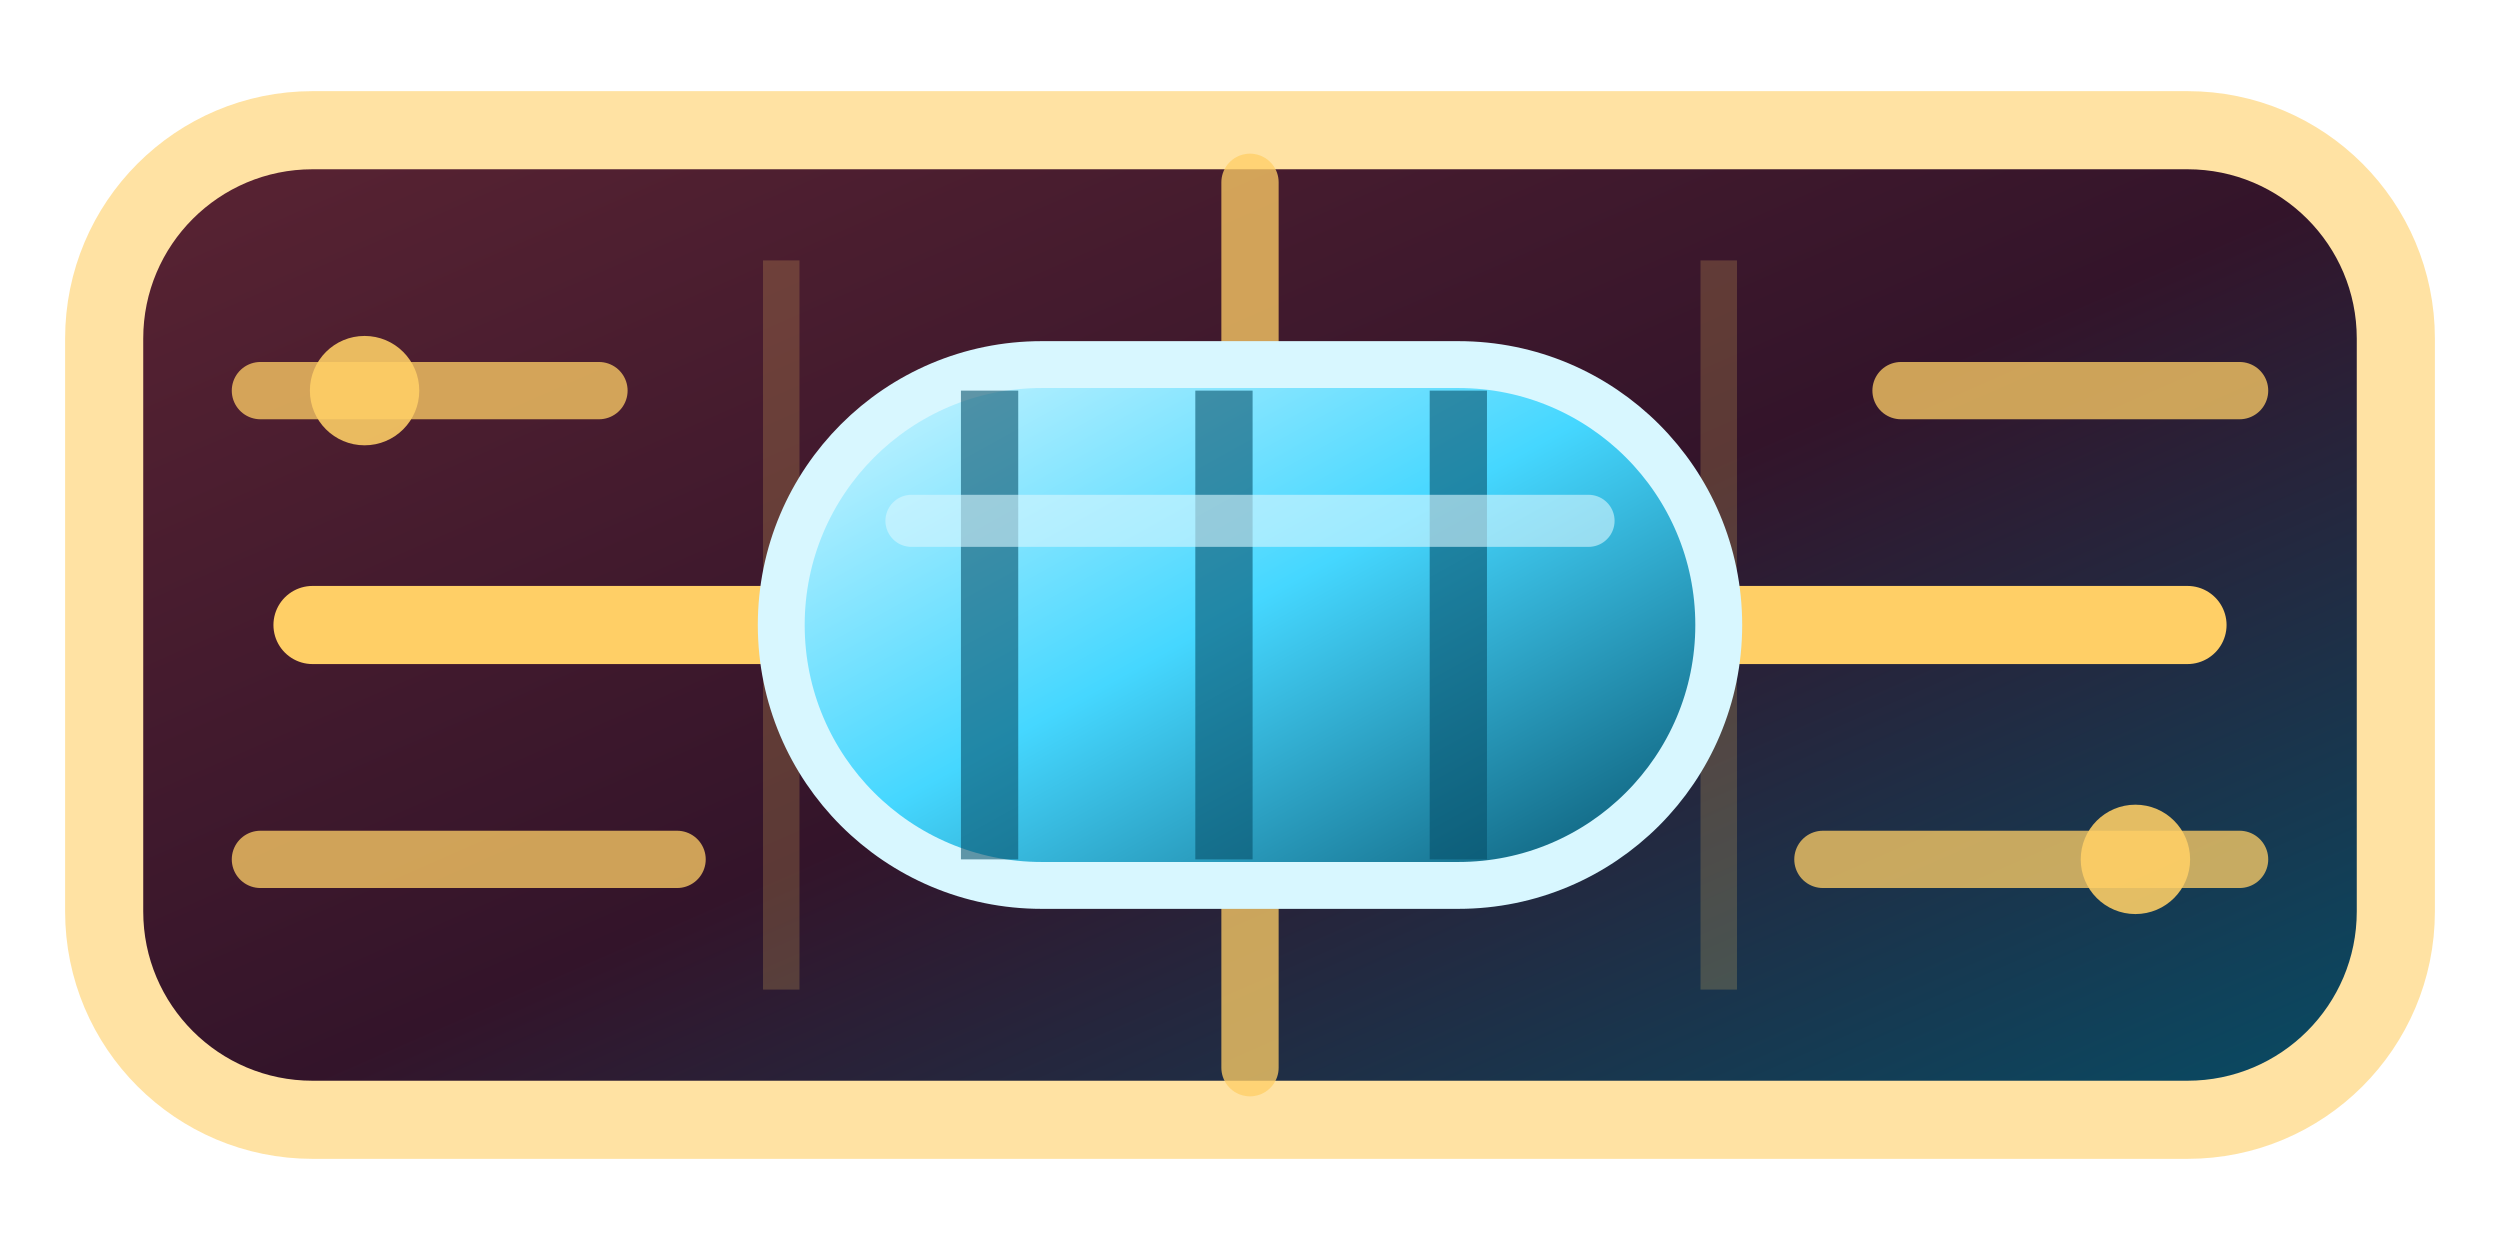
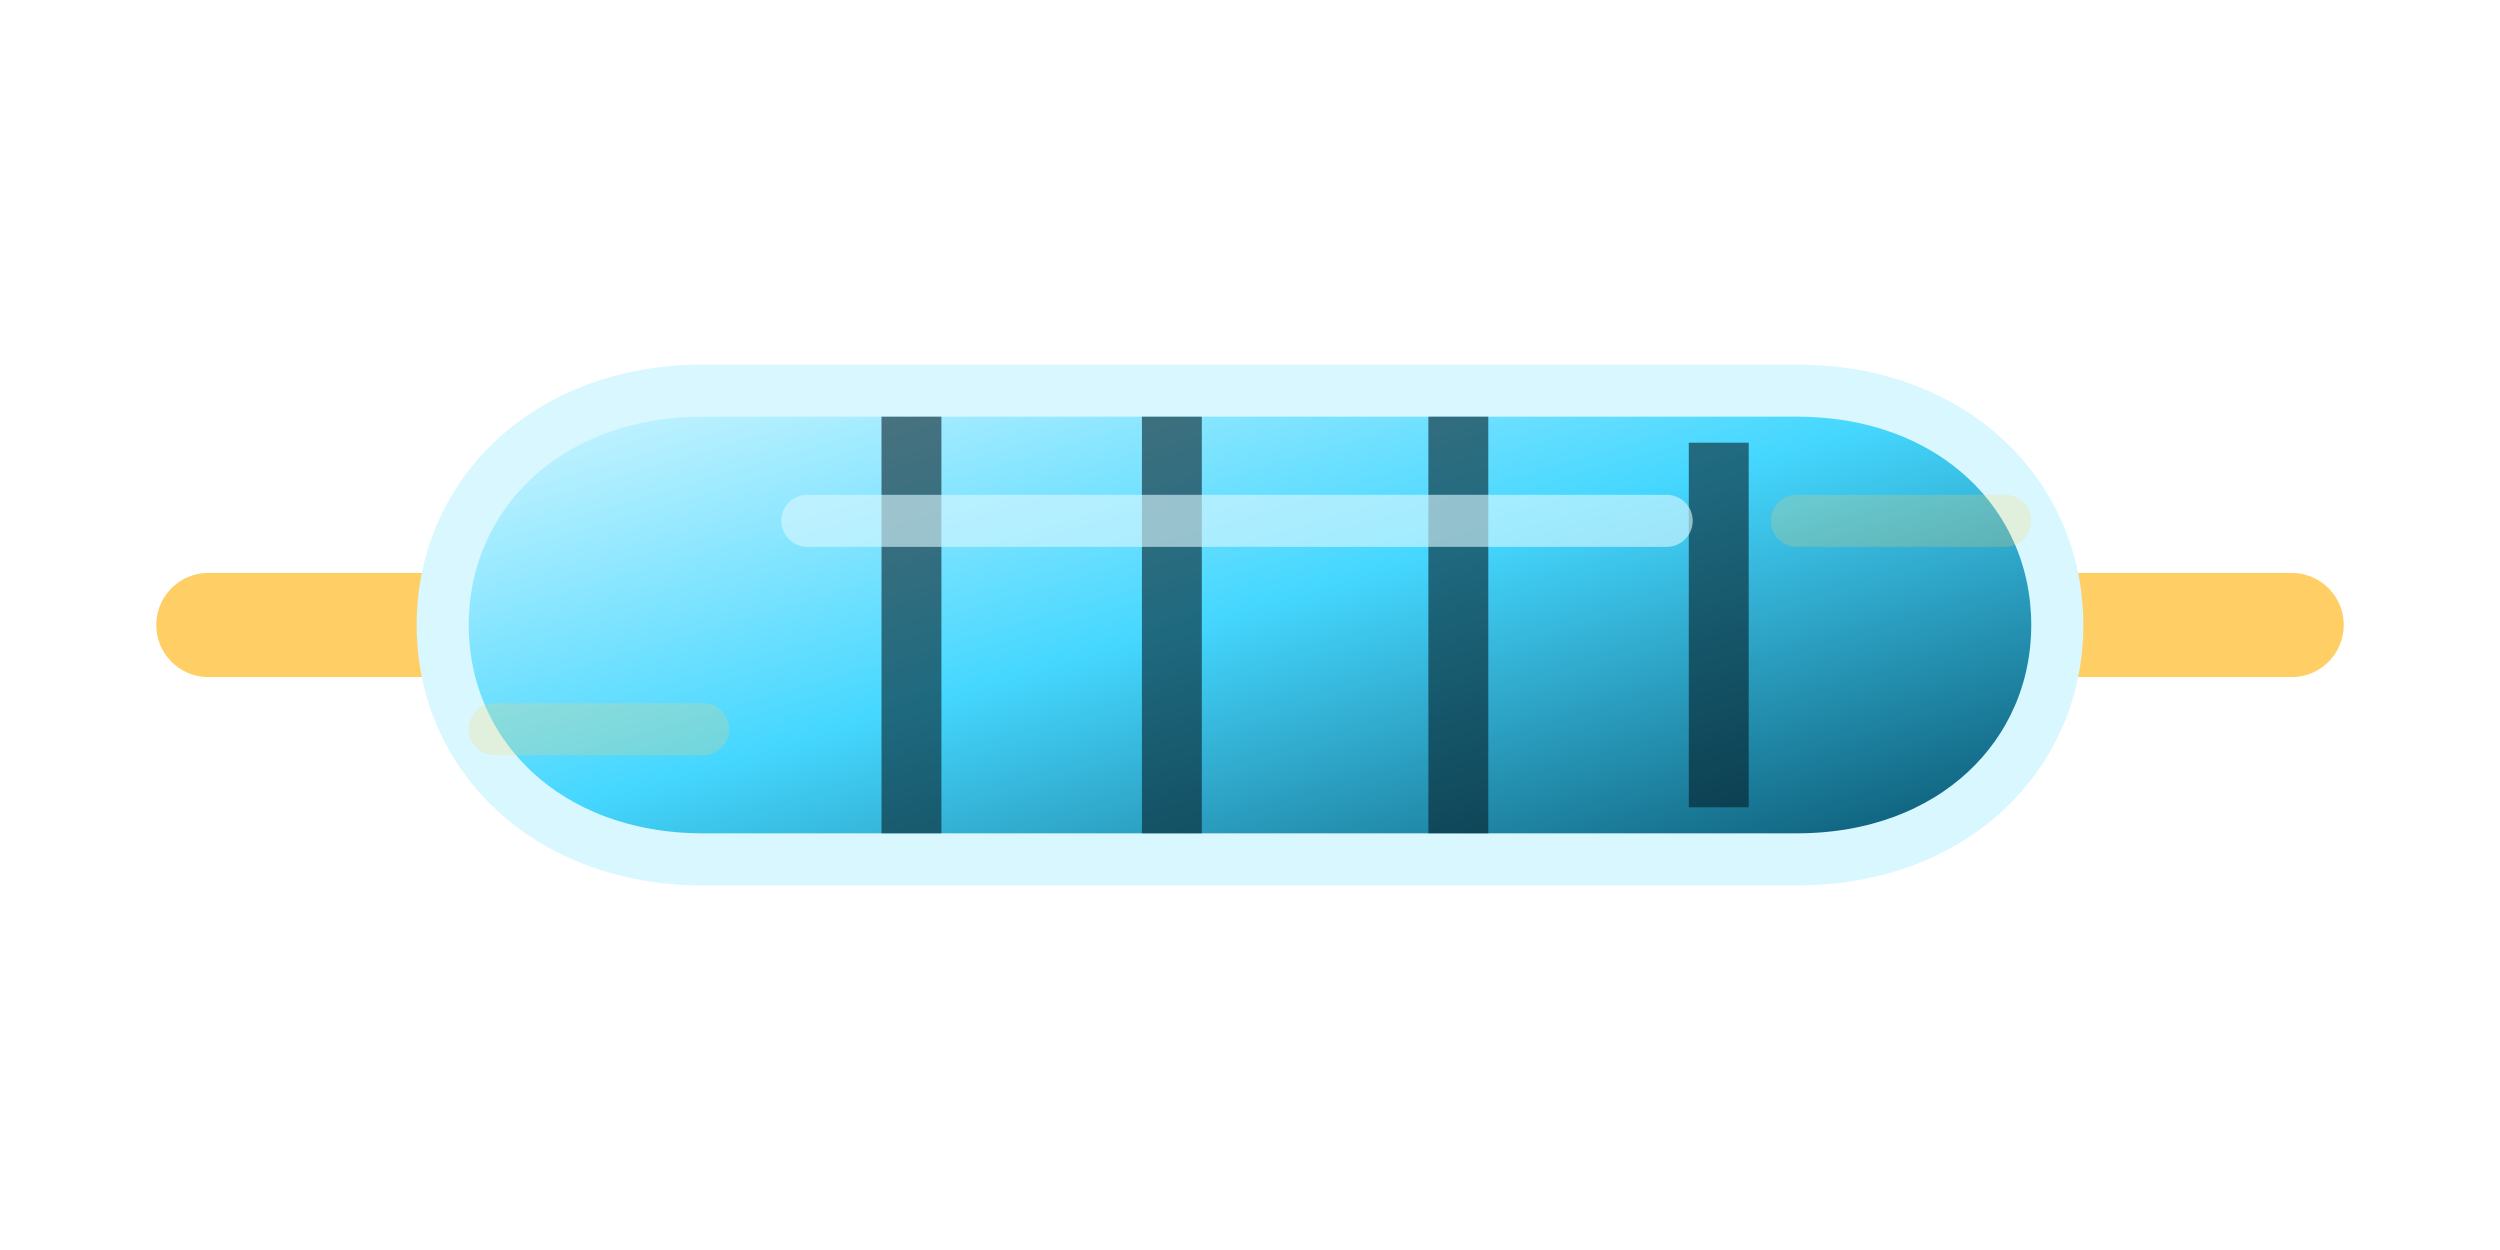
<svg xmlns="http://www.w3.org/2000/svg" viewBox="0 0 96 48" role="img" aria-label="Resistor">
  <defs>
-     <linearGradient id="spr-brick-basic-blue-sunset-normal-board" x1="0" y1="0" x2="1" y2="1">
-       <stop offset="0" stop-color="#5b2433" />
-       <stop offset="0.52" stop-color="#33142a" />
-       <stop offset="1" stop-color="#064e67" />
-     </linearGradient>
-     <linearGradient id="spr-brick-basic-blue-sunset-normal-part" x1="0" y1="0" x2="1" y2="1">
+     <linearGradient id="spr-brick-basic-blue-sunset-normal-body" x1="0" y1="0" x2="1" y2="1">
      <stop offset="0" stop-color="#d8f7ff" />
      <stop offset="0.48" stop-color="#45d7ff" />
      <stop offset="1" stop-color="#064e67" />
    </linearGradient>
  </defs>
-   <rect x="4" y="5" width="88" height="38" rx="8" fill="url(#spr-brick-basic-blue-sunset-normal-board)" stroke="#ffe2a3" stroke-width="3" />
-   <path d="M10 15h13M73 15h13M10 33h16M70 33h16M48 7v7M48 34v7" stroke="#ffcf66" stroke-width="2.2" stroke-linecap="round" opacity=".76" />
-   <path d="M14 24h68M30 10v28M66 10v28" stroke="#ffd16638" stroke-width="1.4" opacity=".9" />
-   <circle cx="14" cy="15" r="2.1" fill="#ffcf66" opacity=".88" />
-   <circle cx="82" cy="33" r="2.1" fill="#ffcf66" opacity=".88" />
-   <path d="M12 24h18" stroke="#ffcf66" stroke-width="3" stroke-linecap="round" />
-   <path d="M66 24h18" stroke="#ffcf66" stroke-width="3" stroke-linecap="round" />
-   <rect x="30" y="14" width="36" height="20" rx="10" fill="url(#spr-brick-basic-blue-sunset-normal-part)" stroke="#d8f7ff" stroke-width="1.8" />
-   <path d="M38 15v18M47 15v18M56 15v18" stroke="#064e67" stroke-width="2.2" opacity=".58" />
-   <path d="M35 20h26" stroke="#d8f7ff" stroke-width="2" stroke-linecap="round" opacity=".6" />
+   <path d="M8 24h19M69 24h19" stroke="#ffcf66" stroke-width="4" stroke-linecap="round" />
+   <path d="M27 15h42c6 0 10 4 10 9s-4 9-10 9H27c-6 0-10-4-10-9s4-9 10-9Z" fill="url(#spr-brick-basic-blue-sunset-normal-body)" stroke="#d8f7ff" stroke-width="2" />
+   <path d="M35 16v16M45 16v16M56 16v16M66 17v14" stroke="#031923" stroke-width="2.3" opacity=".58" />
+   <path d="M31 20h33" stroke="#d8f7ff" stroke-width="2" stroke-linecap="round" opacity=".62" />
+   <path d="M19 28h8M69 20h8" stroke="#ffd16638" stroke-width="2" stroke-linecap="round" />
+   <circle cx="10" cy="24" r="2" fill="#ffcf66" opacity=".9" />
+   <circle cx="86" cy="24" r="2" fill="#ffcf66" opacity=".9" />
</svg>
